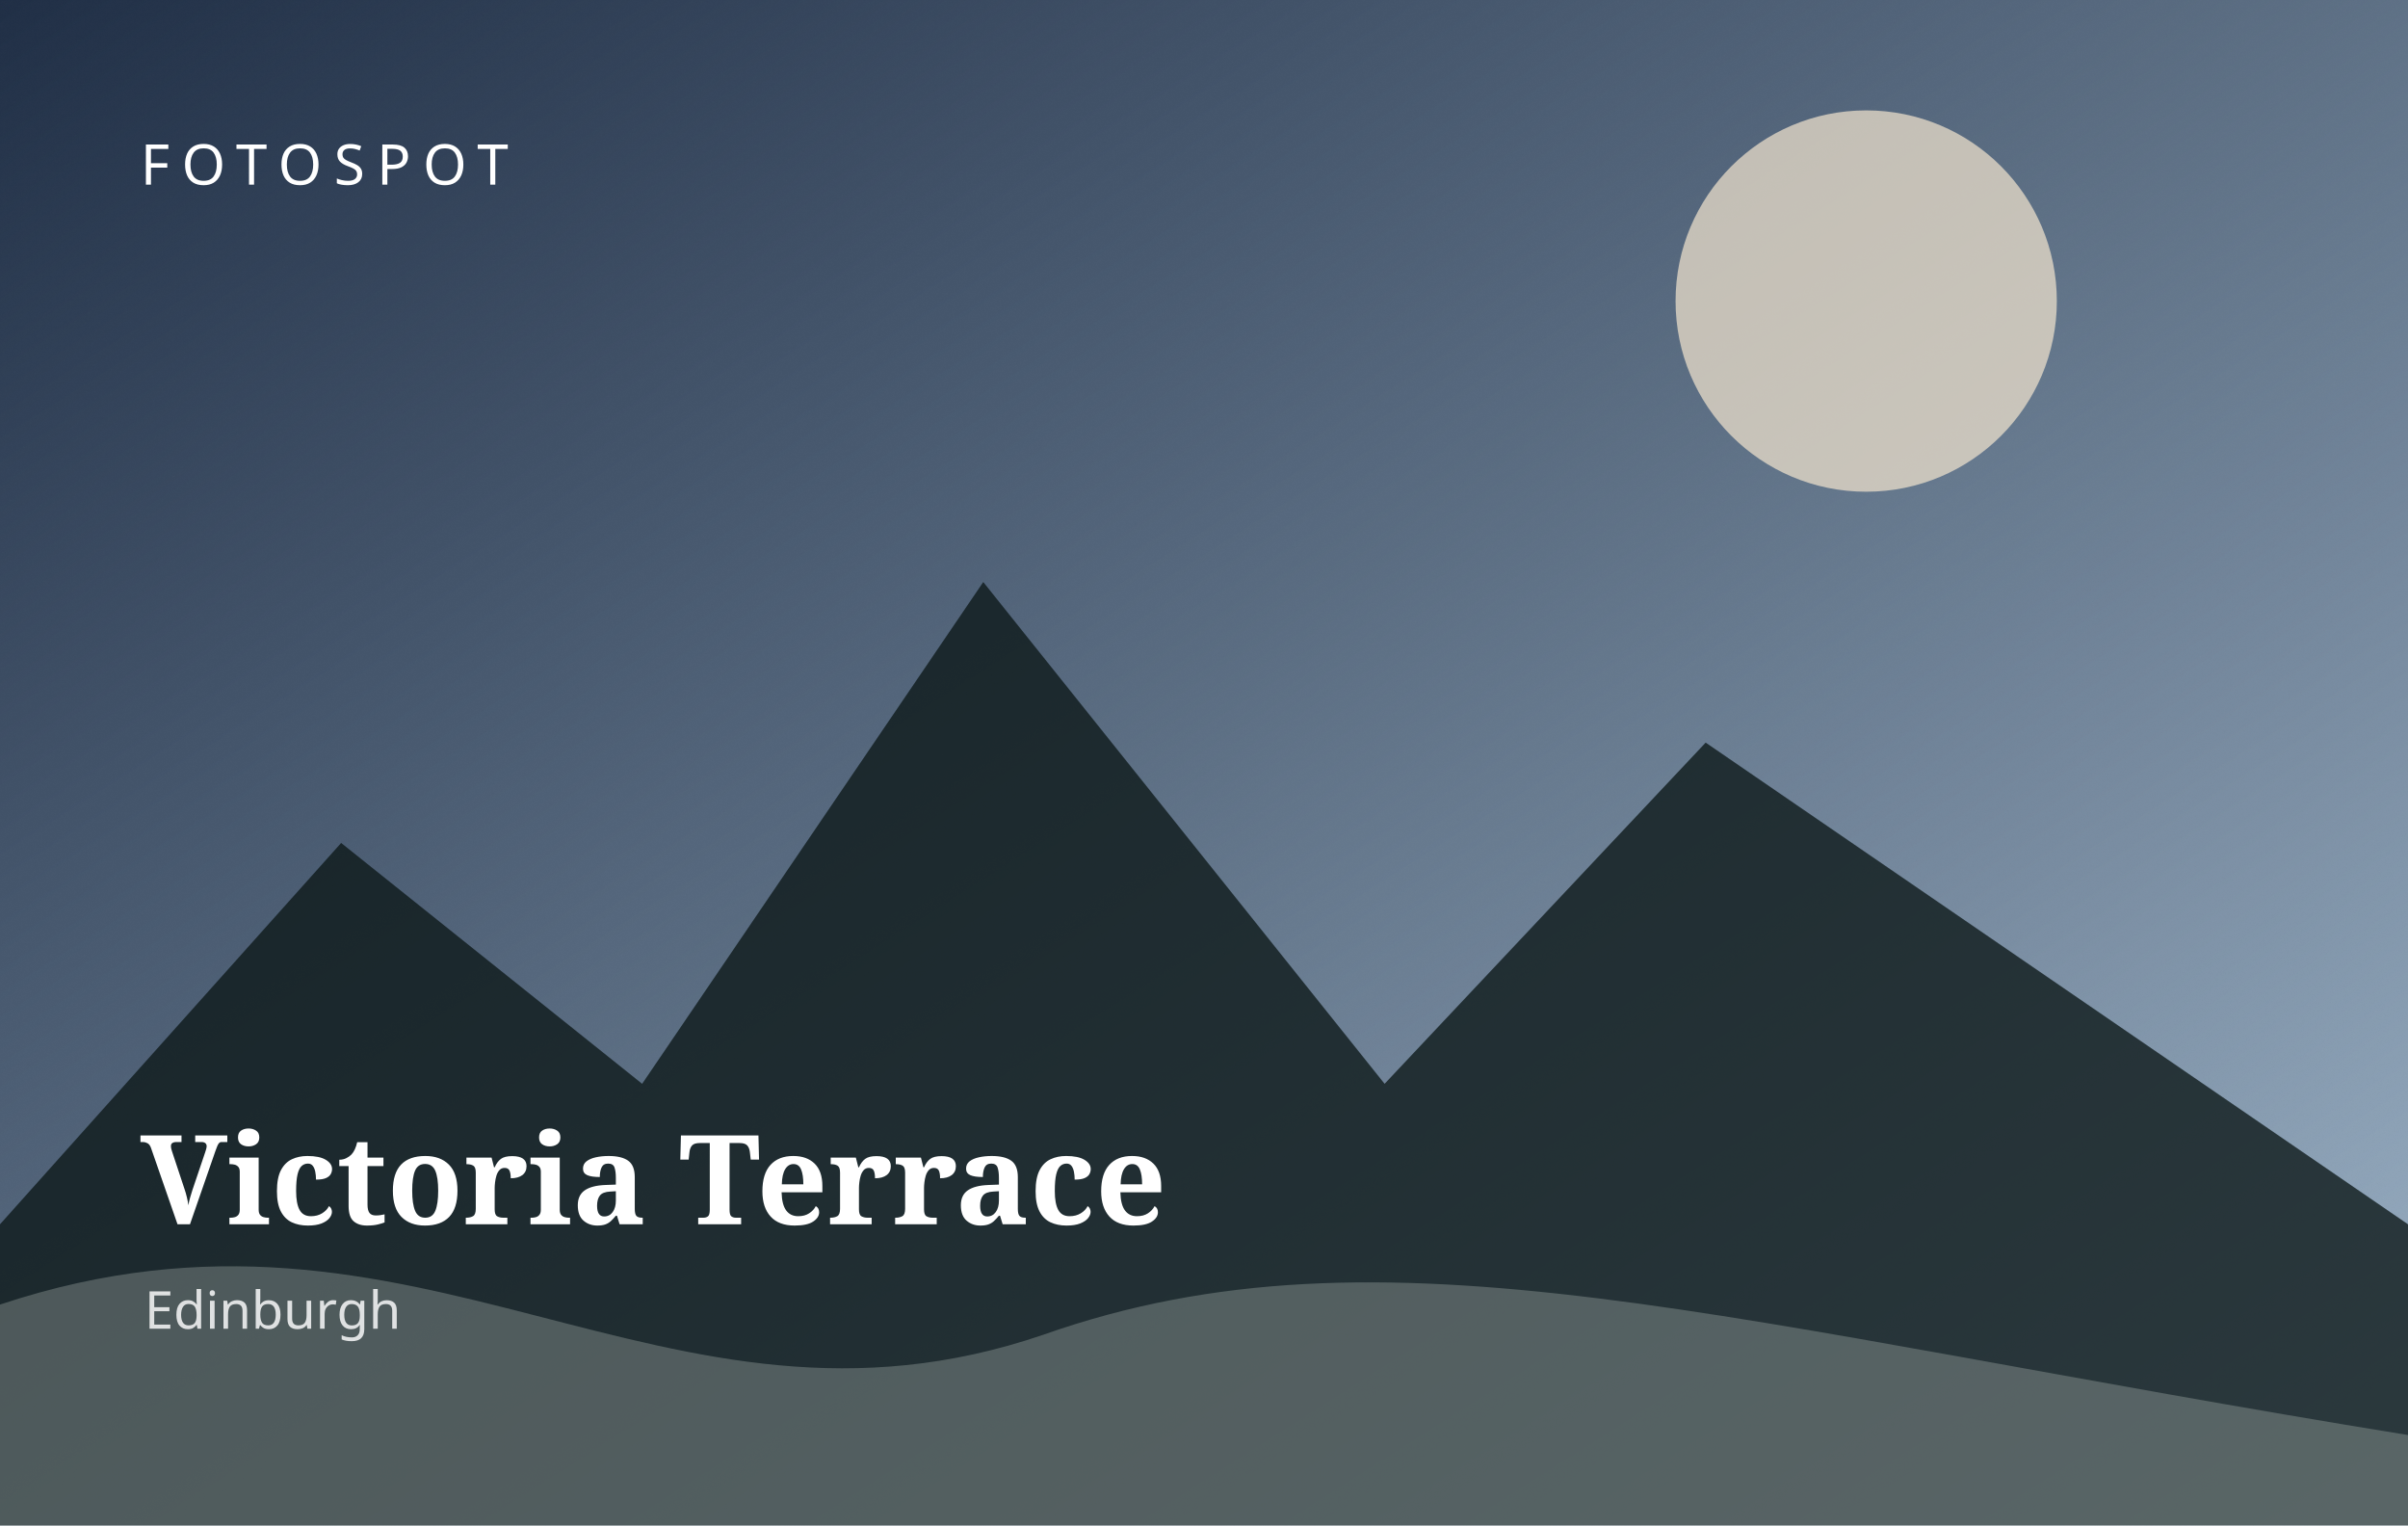
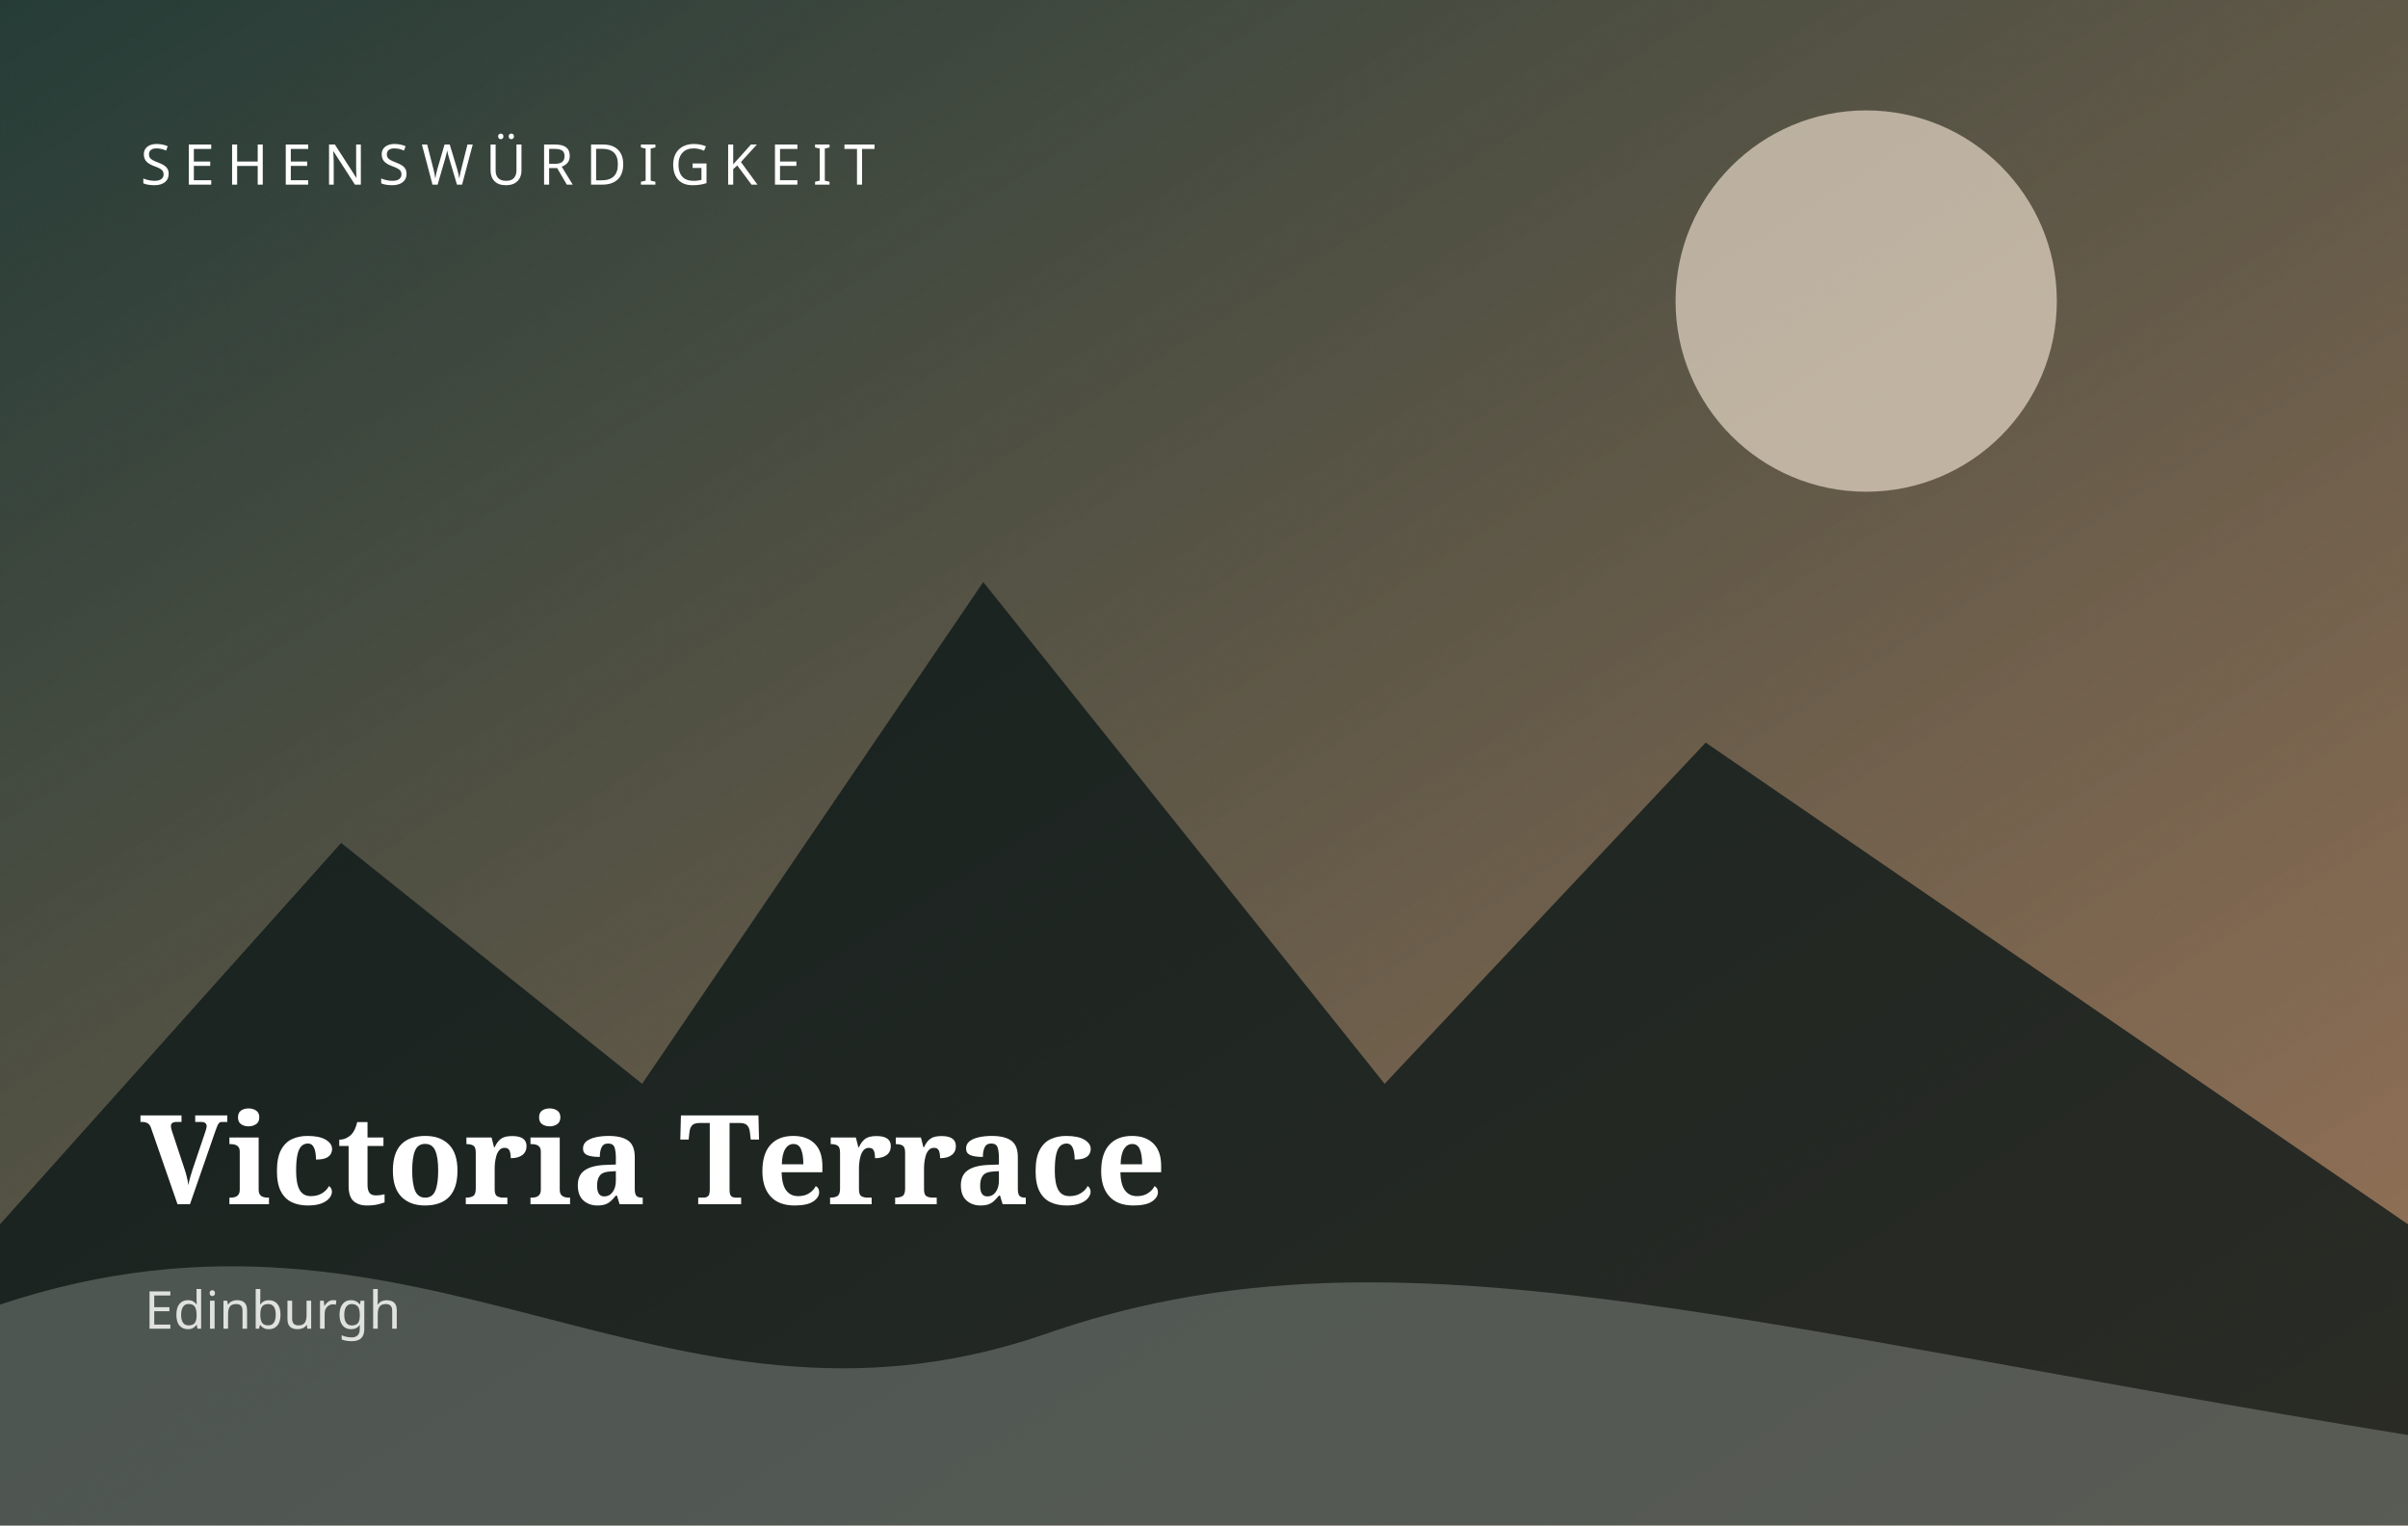
<svg xmlns="http://www.w3.org/2000/svg" viewBox="0 0 1200 760" role="img" aria-label="Victoria Terrace">
  <defs>
    <linearGradient id="g" x1="0" y1="0" x2="1" y2="1">
-       <stop stop-color="#1f2e45" />
-       <stop offset="1" stop-color="#9db3c7" />
+       <stop stop-color="#243b36" />
+       <stop offset="1" stop-color="#9a7458" />
    </linearGradient>
    <filter id="n">
      <feTurbulence baseFrequency=".9" numOctaves="2" stitchTiles="stitch" />
      <feColorMatrix type="saturate" values="0" />
      <feComponentTransfer>
        <feFuncA type="table" tableValues="0 .08" />
      </feComponentTransfer>
    </filter>
  </defs>
  <rect width="1200" height="760" fill="url(#g)" />
  <rect width="1200" height="760" filter="url(#n)" opacity=".35" />
-   <circle cx="930" cy="150" r="95" fill="#f4e6cf" opacity=".7" />
+   <circle cx="930" cy="150" r="95" fill="#e7d8c7" opacity=".7" />
  <path d="M0 610L170 420l150 120 170-250 200 250 160-170 350 240v150H0z" fill="#0b1717" opacity=".78" />
  <path d="M0 650c210-70 330 80 520 15 170-60 340-5 680 50v45H0z" fill="#dbe5dc" opacity=".26" />
-   <text x="70" y="92" fill="#fff" font-family="system-ui,sans-serif" font-size="28" letter-spacing="6">FOTOSPOT</text>
-   <text x="70" y="610" fill="#fff" font-family="Georgia,serif" font-size="62" font-weight="700">Victoria Terrace</text>
+   <text x="70" y="92" fill="#fff" font-family="system-ui,sans-serif" font-size="28" letter-spacing="6">SEHENSWÜRDIGKEIT</text>
+   <text x="70" y="600" fill="#fff" font-family="Georgia,serif" font-size="62" font-weight="700">Victoria Terrace</text>
  <text x="72" y="662" fill="#fff" opacity=".82" font-family="system-ui,sans-serif" font-size="26">Edinburgh</text>
</svg>
